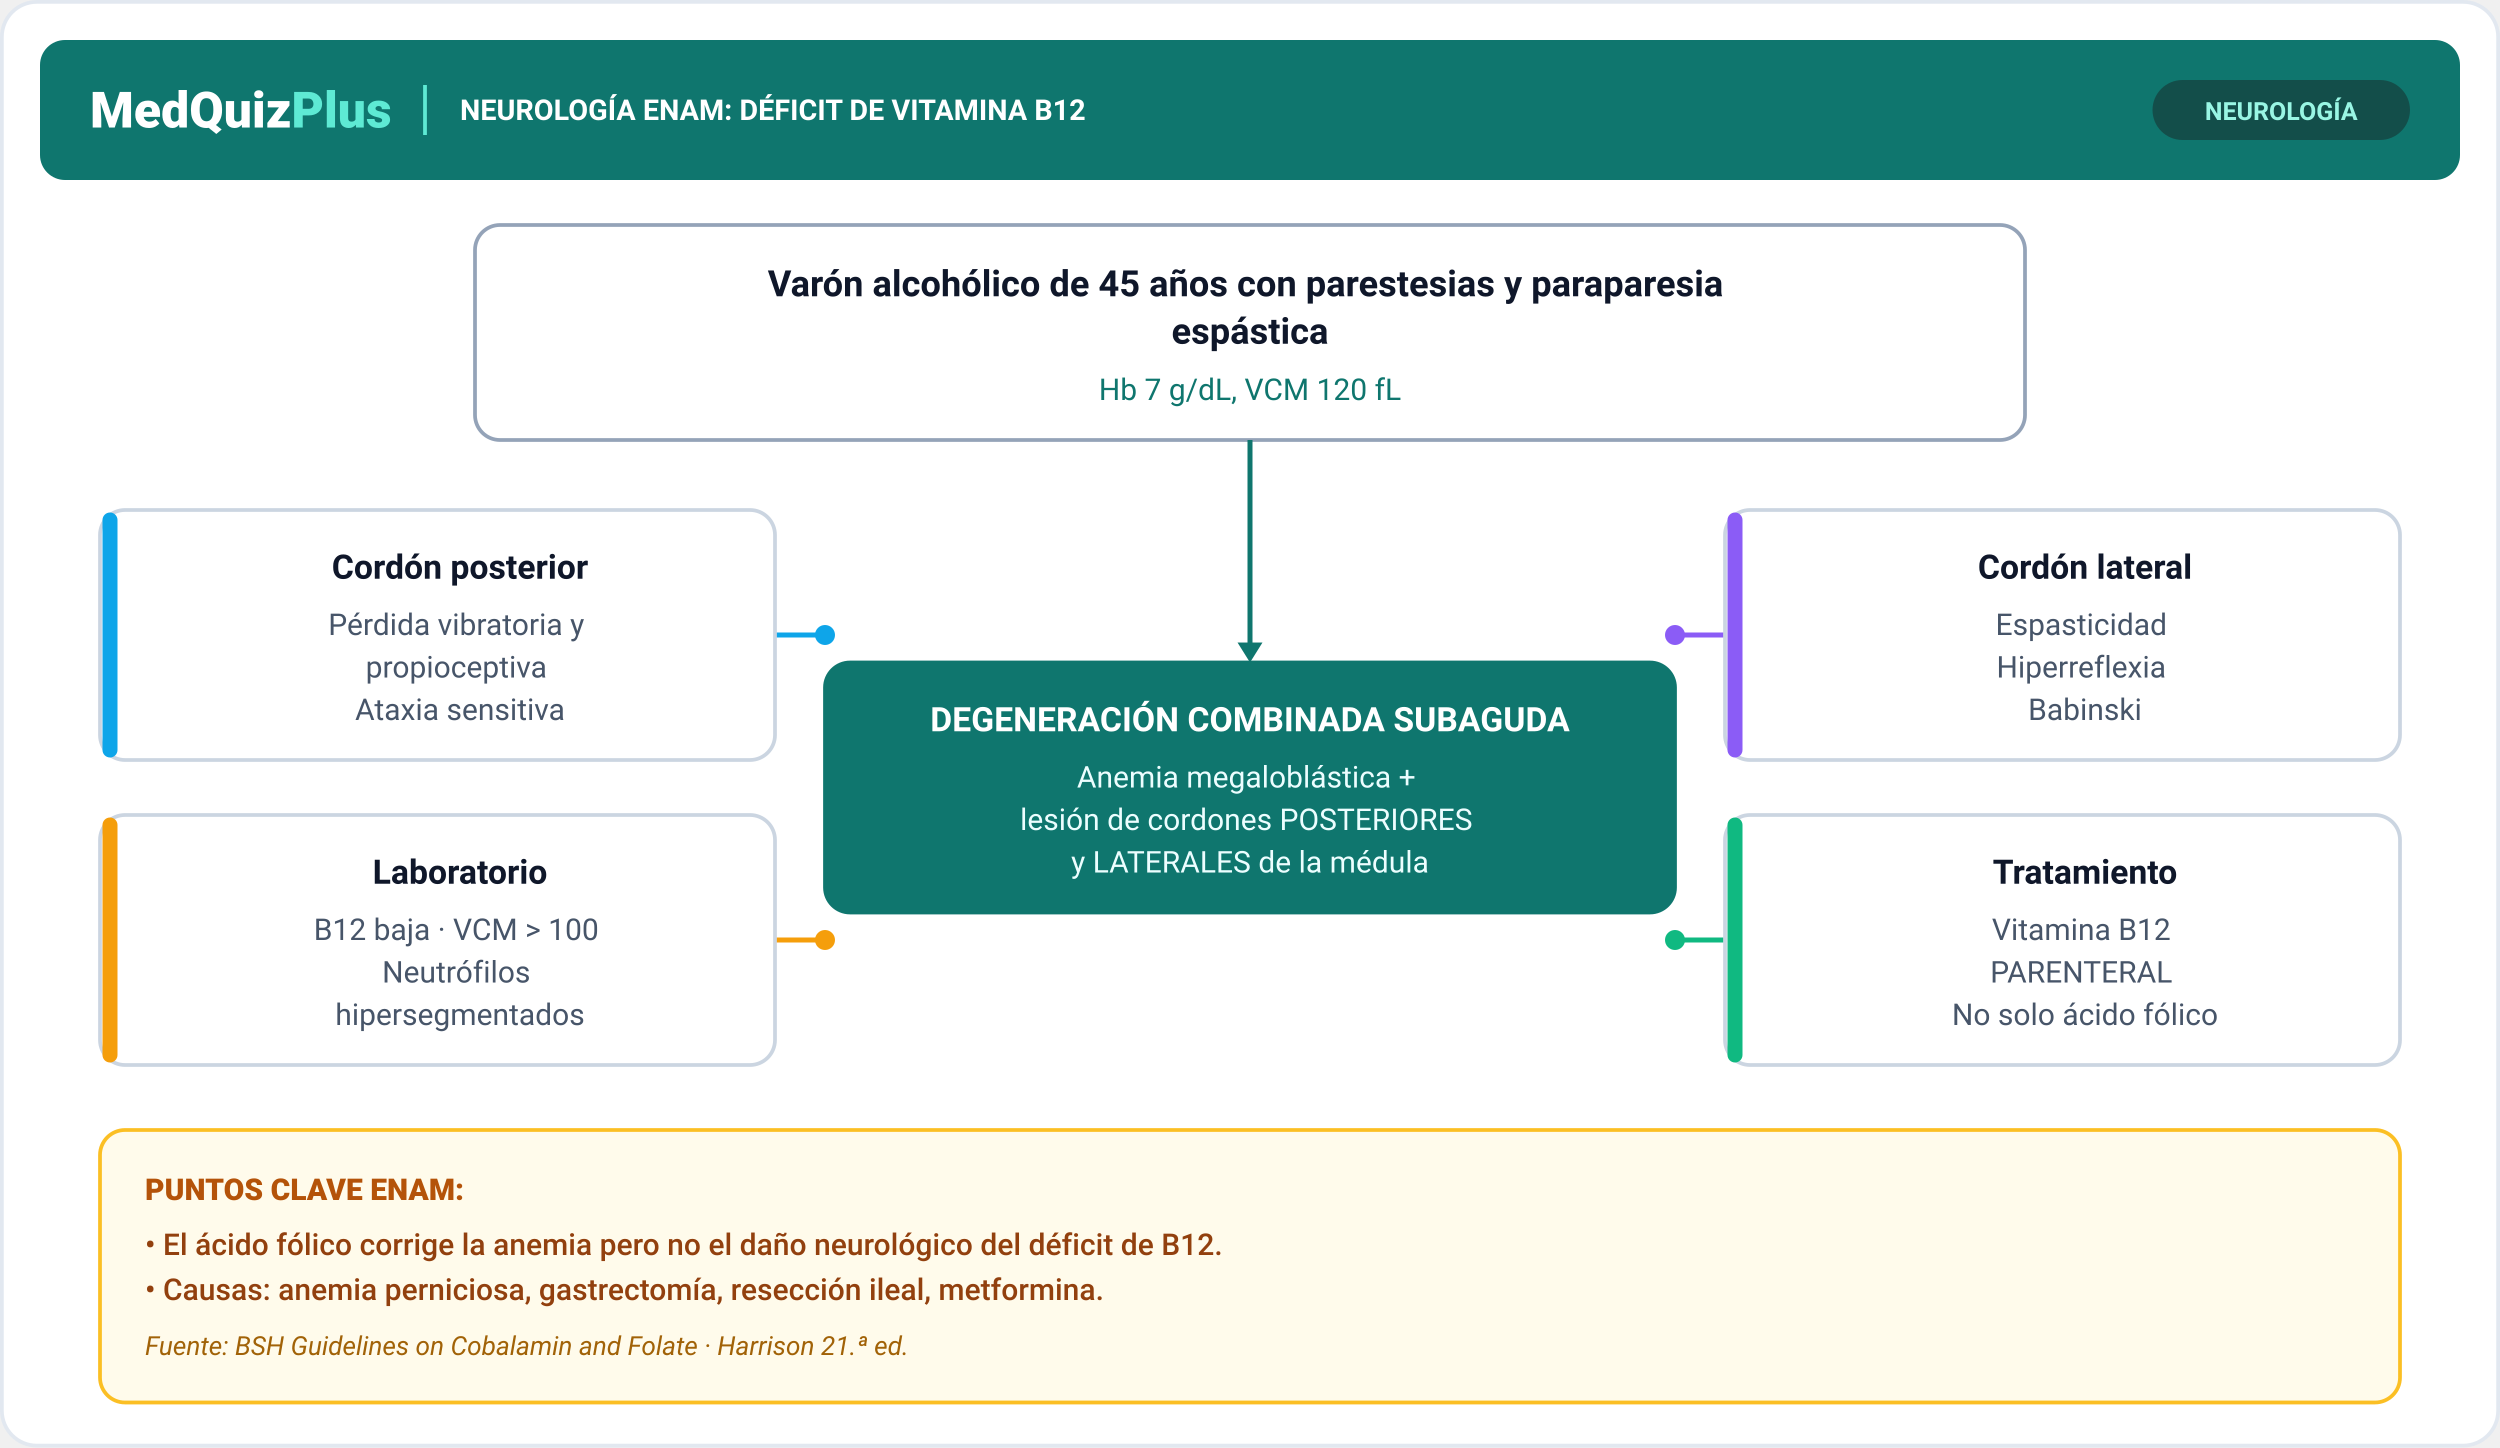
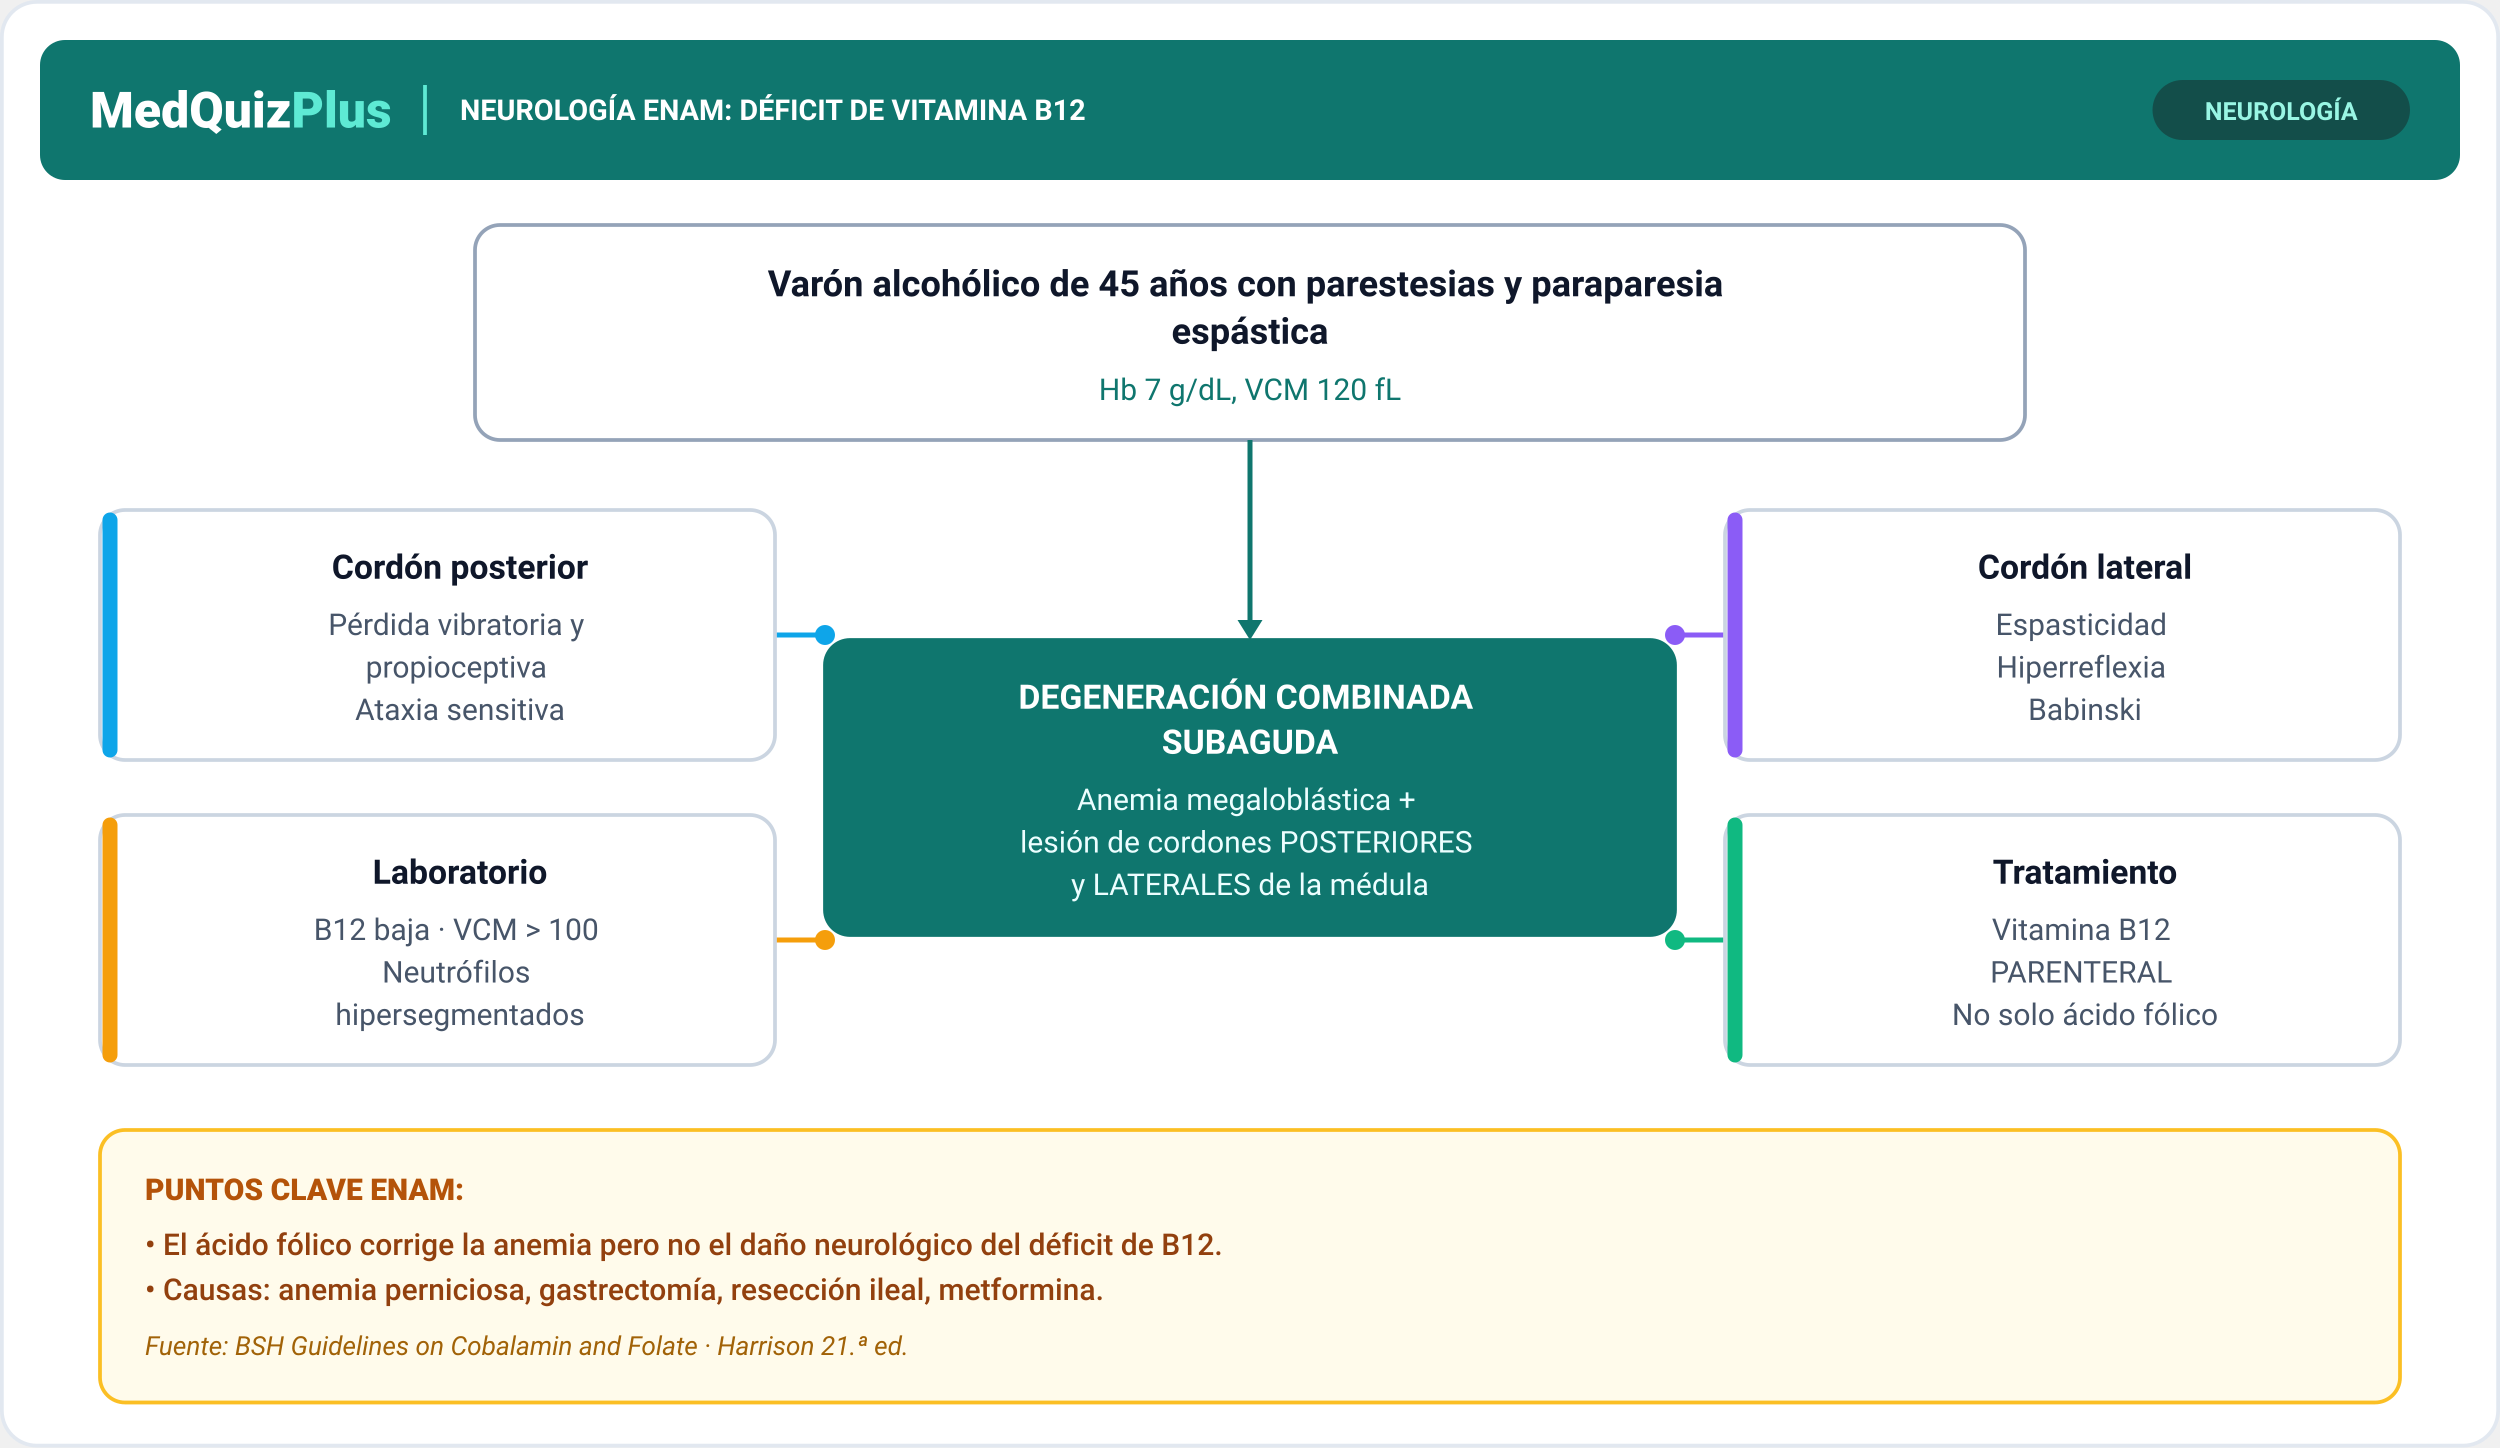
<svg xmlns="http://www.w3.org/2000/svg" width="1000" height="579" viewBox="0 0 1000 579" font-family="Segoe UI, Roboto, Helvetica, Arial, sans-serif" role="img" aria-label="Déficit de vitamina B12">
  <rect x="0.75" y="0.75" width="998.5" height="577.5" rx="14" fill="#ffffff" stroke="#e2e8f0" stroke-width="1.5" />
  <rect x="16" y="16" width="968" height="56" rx="10" fill="#0f766e" />
  <text x="36" y="51.0" font-size="20" font-weight="800" fill="#ffffff">MedQuiz<tspan fill="#5eead4">Plus</tspan>
  </text>
  <line x1="170" y1="34.0" x2="170" y2="54.0" stroke="#5eead4" stroke-width="1.5" />
  <text x="184.0" y="48.0" font-size="11.5" font-weight="700" font-style="normal" fill="#ffffff" text-anchor="start" data-max="657">
    <tspan x="184.0" dy="0">NEUROLOGÍA ENAM: DÉFICIT DE VITAMINA B12</tspan>
  </text>
  <rect x="861.0" y="32.0" width="103.0" height="24" rx="12" fill="#134e4a" />
  <text x="912.5" y="48.0" font-size="10" font-weight="700" font-style="normal" fill="#99f6e4" text-anchor="middle" data-max="87">
    <tspan x="912.5" dy="0">NEUROLOGÍA</tspan>
  </text>
  <rect x="190.0" y="90.0" width="620" height="86.0" rx="10" fill="#ffffff" stroke="#94a3b8" stroke-width="1.5" />
  <text x="500.0" y="118.5" font-size="14.5" font-weight="700" font-style="normal" fill="#0f172a" text-anchor="middle" data-max="592">
    <tspan x="500.0" dy="0">Varón alcohólico de 45 años con parestesias y paraparesia</tspan>
    <tspan x="500.0" dy="19.0">espástica</tspan>
  </text>
  <text x="500.0" y="160.0" font-size="12" font-weight="400" font-style="normal" fill="#0f766e" text-anchor="middle" data-max="592">
    <tspan x="500.0" dy="0">Hb 7 g/dL, VCM 120 fL</tspan>
  </text>
-   <line x1="500.0" y1="176.0" x2="500.0" y2="258.0" stroke="#0f766e" stroke-width="2" />
-   <polygon points="495.0,257.0 505.0,257.0 500.0,265.0" fill="#0f766e" />
-   <rect x="330.0" y="265.0" width="340" height="100.0" rx="10" fill="#0f766e" stroke="#0f766e" stroke-width="1.5" />
-   <text x="500.0" y="292.5" font-size="13.5" font-weight="700" font-style="normal" fill="#ffffff" text-anchor="middle" data-max="312">
-     <tspan x="500.0" dy="0">DEGENERACIÓN COMBINADA SUBAGUDA</tspan>
+   <line x1="500.0" y1="176.0" x2="500.0" y2="249.0" stroke="#0f766e" stroke-width="2" />
+   <polygon points="495.0,248.0 505.0,248.0 500.0,256.0" fill="#0f766e" />
+   <rect x="330.0" y="256.0" width="340" height="118.0" rx="10" fill="#0f766e" stroke="#0f766e" stroke-width="1.5" />
+   <text x="500.0" y="283.5" font-size="13.5" font-weight="700" font-style="normal" fill="#ffffff" text-anchor="middle" data-max="312">
+     <tspan x="500.0" dy="0">DEGENERACIÓN COMBINADA</tspan>
+     <tspan x="500.0" dy="18.0">SUBAGUDA</tspan>
  </text>
-   <text x="500.0" y="315.0" font-size="12" font-weight="400" font-style="normal" fill="#ecfeff" text-anchor="middle" data-max="312">
+   <text x="500.0" y="324.0" font-size="12" font-weight="400" font-style="normal" fill="#ecfeff" text-anchor="middle" data-max="312">
    <tspan x="500.0" dy="0">Anemia megaloblástica +</tspan>
    <tspan x="500.0" dy="17">lesión de cordones POSTERIORES</tspan>
    <tspan x="500.0" dy="17">y LATERALES de la médula</tspan>
  </text>
  <line x1="310.0" y1="254.0" x2="330.0" y2="254.0" stroke="#0ea5e9" stroke-width="2" />
  <circle cx="330.0" cy="254.0" r="4" fill="#0ea5e9" />
  <rect x="40.0" y="204.0" width="270" height="100.0" rx="10" fill="#ffffff" stroke="#cbd5e1" stroke-width="1.5" />
  <rect x="41.0" y="205.0" width="6" height="98.0" rx="3" fill="#0ea5e9" />
  <text x="184.0" y="231.5" font-size="13.5" font-weight="700" font-style="normal" fill="#0f172a" text-anchor="middle" data-max="224">
    <tspan x="184.0" dy="0">Cordón posterior</tspan>
  </text>
  <text x="184.0" y="254.0" font-size="12" font-weight="400" font-style="normal" fill="#475569" text-anchor="middle" data-max="224">
    <tspan x="184.0" dy="0">Pérdida vibratoria y</tspan>
    <tspan x="184.0" dy="17">propioceptiva</tspan>
    <tspan x="184.0" dy="17">Ataxia sensitiva</tspan>
  </text>
  <line x1="690.0" y1="254.0" x2="670.0" y2="254.0" stroke="#8b5cf6" stroke-width="2" />
  <circle cx="670.0" cy="254.0" r="4" fill="#8b5cf6" />
  <rect x="690.0" y="204.0" width="270" height="100.0" rx="10" fill="#ffffff" stroke="#cbd5e1" stroke-width="1.5" />
  <rect x="691.0" y="205.0" width="6" height="98.0" rx="3" fill="#8b5cf6" />
  <text x="834.0" y="231.5" font-size="13.5" font-weight="700" font-style="normal" fill="#0f172a" text-anchor="middle" data-max="224">
    <tspan x="834.0" dy="0">Cordón lateral</tspan>
  </text>
  <text x="834.0" y="254.0" font-size="12" font-weight="400" font-style="normal" fill="#475569" text-anchor="middle" data-max="224">
    <tspan x="834.0" dy="0">Espasticidad</tspan>
    <tspan x="834.0" dy="17">Hiperreflexia</tspan>
    <tspan x="834.0" dy="17">Babinski</tspan>
  </text>
  <line x1="310.0" y1="376.0" x2="330.0" y2="376.0" stroke="#f59e0b" stroke-width="2" />
  <circle cx="330.0" cy="376.0" r="4" fill="#f59e0b" />
  <rect x="40.0" y="326.0" width="270" height="100.0" rx="10" fill="#ffffff" stroke="#cbd5e1" stroke-width="1.5" />
  <rect x="41.0" y="327.0" width="6" height="98.0" rx="3" fill="#f59e0b" />
  <text x="184.0" y="353.5" font-size="13.5" font-weight="700" font-style="normal" fill="#0f172a" text-anchor="middle" data-max="224">
    <tspan x="184.0" dy="0">Laboratorio</tspan>
  </text>
  <text x="184.0" y="376.0" font-size="12" font-weight="400" font-style="normal" fill="#475569" text-anchor="middle" data-max="224">
    <tspan x="184.0" dy="0">B12 baja · VCM &gt; 100</tspan>
    <tspan x="184.0" dy="17">Neutrófilos</tspan>
    <tspan x="184.0" dy="17">hipersegmentados</tspan>
  </text>
  <line x1="690.0" y1="376.0" x2="670.0" y2="376.0" stroke="#10b981" stroke-width="2" />
  <circle cx="670.0" cy="376.0" r="4" fill="#10b981" />
  <rect x="690.0" y="326.0" width="270" height="100.0" rx="10" fill="#ffffff" stroke="#cbd5e1" stroke-width="1.5" />
  <rect x="691.0" y="327.0" width="6" height="98.0" rx="3" fill="#10b981" />
  <text x="834.0" y="353.5" font-size="13.5" font-weight="700" font-style="normal" fill="#0f172a" text-anchor="middle" data-max="224">
    <tspan x="834.0" dy="0">Tratamiento</tspan>
  </text>
  <text x="834.0" y="376.0" font-size="12" font-weight="400" font-style="normal" fill="#475569" text-anchor="middle" data-max="224">
    <tspan x="834.0" dy="0">Vitamina B12</tspan>
    <tspan x="834.0" dy="17">PARENTERAL</tspan>
    <tspan x="834.0" dy="17">No solo ácido fólico</tspan>
  </text>
  <rect x="40" y="452.0" width="920" height="109.0" rx="10" fill="#fffbeb" stroke="#fbbf24" stroke-width="1.5" />
  <text x="58.0" y="480.0" font-size="12" font-weight="800" font-style="normal" fill="#b45309" text-anchor="start" data-max="884">
    <tspan x="58.0" dy="0">PUNTOS CLAVE ENAM:</tspan>
  </text>
  <text x="58.0" y="502.0" font-size="12" font-weight="500" font-style="normal" fill="#92400e" text-anchor="start" data-max="884">
    <tspan x="58.0" dy="0">• El ácido fólico corrige la anemia pero no el daño neurológico del déficit de B12.</tspan>
    <tspan x="58.0" dy="18">• Causas: anemia perniciosa, gastrectomía, resección ileal, metformina.</tspan>
  </text>
  <text x="58.0" y="542.0" font-size="10.5" font-weight="400" font-style="italic" fill="#a16207" text-anchor="start" data-max="884">
    <tspan x="58.0" dy="0">Fuente: BSH Guidelines on Cobalamin and Folate · Harrison 21.ª ed.</tspan>
  </text>
</svg>
